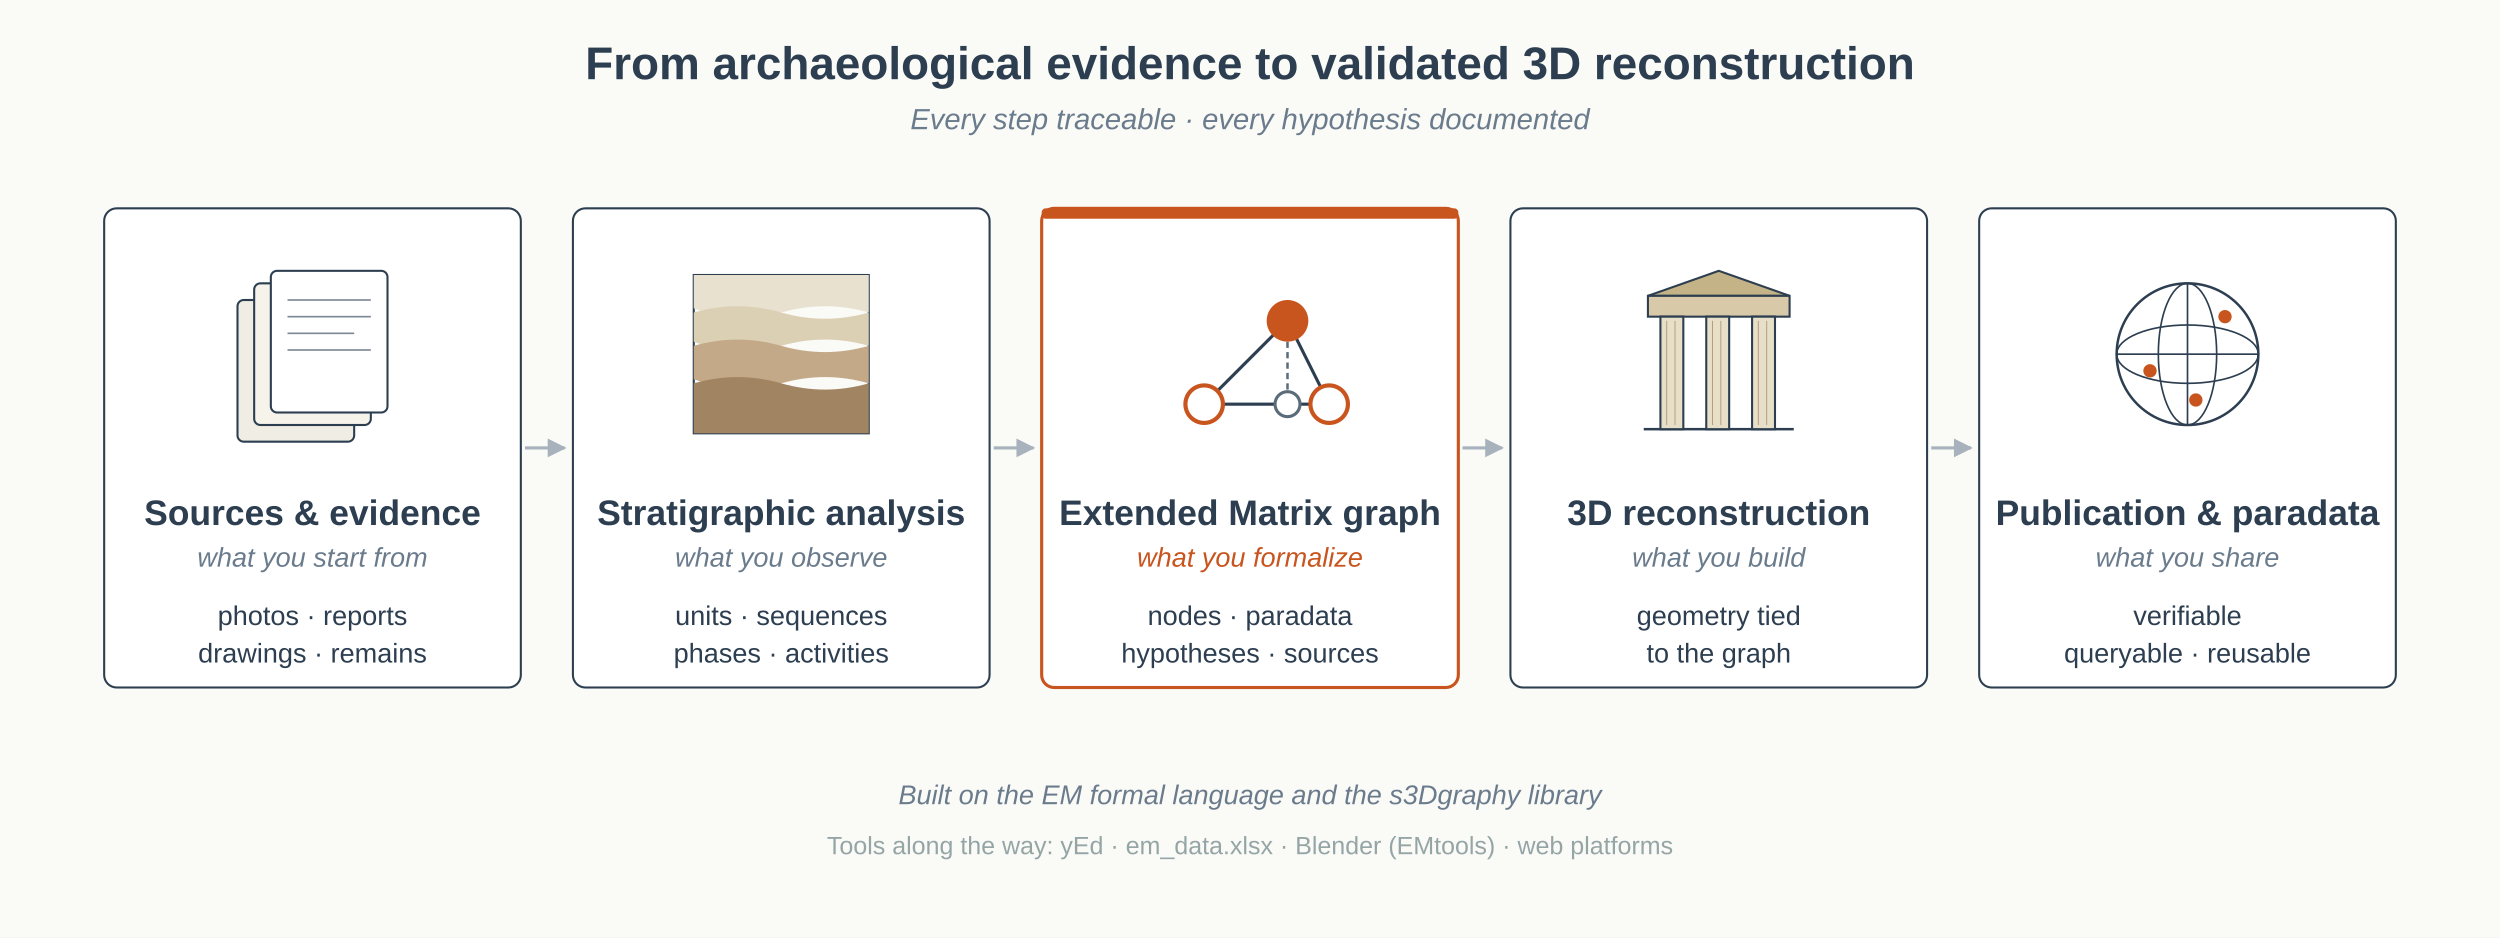
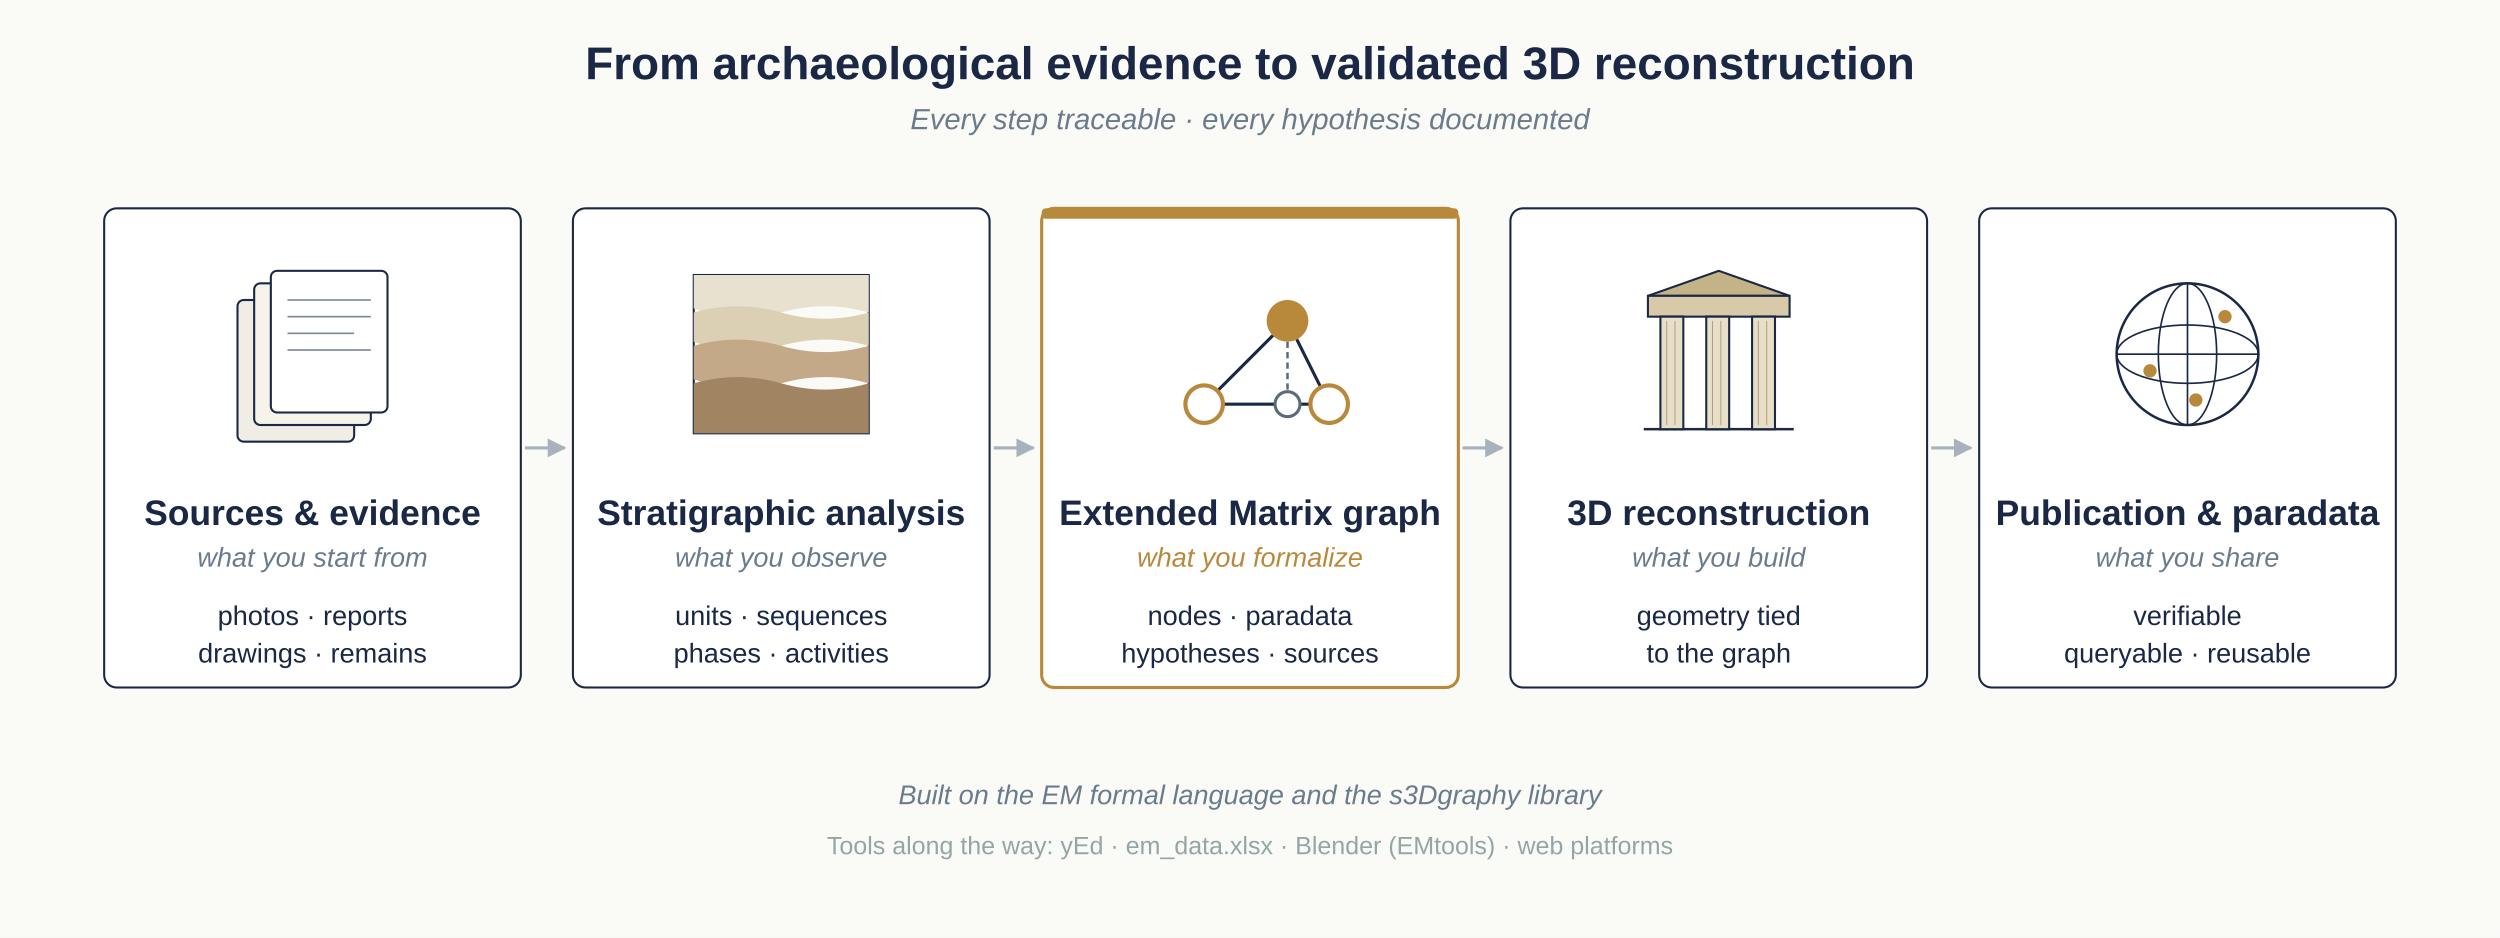
<svg xmlns="http://www.w3.org/2000/svg" viewBox="0 0 1200 450" font-family="-apple-system, 'Segoe UI', 'Helvetica Neue', Arial, sans-serif">
  <rect width="1200" height="450" fill="#fafaf7" />
-   <text x="600" y="38" text-anchor="middle" font-size="22" fill="#2c3e50" font-weight="600">From archaeological evidence to validated 3D reconstruction</text>
+   <text x="600" y="38" text-anchor="middle" font-size="22" fill="#1a2845" font-weight="600">From archaeological evidence to validated 3D reconstruction</text>
  <text x="600" y="62" text-anchor="middle" font-size="14" fill="#6a7b8c" font-style="italic">Every step traceable · every hypothesis documented</text>
  <defs>
    <marker id="arrow" viewBox="0 0 10 10" refX="9" refY="5" markerWidth="6" markerHeight="6" orient="auto">
      <path d="M0,0 L10,5 L0,10 z" fill="#a8b2bc" />
    </marker>
  </defs>
  <g stroke="#a8b2bc" stroke-width="1.5" fill="none">
    <line x1="252" y1="215" x2="271" y2="215" marker-end="url(#arrow)" />
    <line x1="477" y1="215" x2="496" y2="215" marker-end="url(#arrow)" />
    <line x1="702" y1="215" x2="721" y2="215" marker-end="url(#arrow)" />
    <line x1="927" y1="215" x2="946" y2="215" marker-end="url(#arrow)" />
  </g>
  <g transform="translate(50,100)">
-     <rect width="200" height="230" rx="6" fill="#ffffff" stroke="#2c3e50" stroke-width="1" />
+     <rect width="200" height="230" rx="6" fill="#ffffff" stroke="#1a2845" stroke-width="1" />
    <g transform="translate(64,30)">
-       <rect x="0" y="14" width="56" height="68" fill="#f0ede4" stroke="#2c3e50" stroke-width="1" rx="3" />
-       <rect x="8" y="6" width="56" height="68" fill="#f6f3ea" stroke="#2c3e50" stroke-width="1" rx="3" />
-       <rect x="16" y="0" width="56" height="68" fill="#ffffff" stroke="#2c3e50" stroke-width="1" rx="3" />
+       <rect x="0" y="14" width="56" height="68" fill="#f0ede4" stroke="#1a2845" stroke-width="1" rx="3" />
+       <rect x="8" y="6" width="56" height="68" fill="#f6f3ea" stroke="#1a2845" stroke-width="1" rx="3" />
+       <rect x="16" y="0" width="56" height="68" fill="#ffffff" stroke="#1a2845" stroke-width="1" rx="3" />
      <line x1="24" y1="14" x2="64" y2="14" stroke="#7d8a96" stroke-width="0.8" />
      <line x1="24" y1="22" x2="64" y2="22" stroke="#7d8a96" stroke-width="0.8" />
      <line x1="24" y1="30" x2="56" y2="30" stroke="#7d8a96" stroke-width="0.8" />
      <line x1="24" y1="38" x2="64" y2="38" stroke="#7d8a96" stroke-width="0.8" />
    </g>
-     <text x="100" y="152" text-anchor="middle" font-size="17" fill="#2c3e50" font-weight="600">Sources &amp; evidence</text>
+     <text x="100" y="152" text-anchor="middle" font-size="17" fill="#1a2845" font-weight="600">Sources &amp; evidence</text>
    <text x="100" y="172" text-anchor="middle" font-size="13" fill="#6a7b8c" font-style="italic">what you start from</text>
-     <text x="100" y="200" text-anchor="middle" font-size="13" fill="#2c3e50">photos · reports</text>
-     <text x="100" y="218" text-anchor="middle" font-size="13" fill="#2c3e50">drawings · remains</text>
+     <text x="100" y="200" text-anchor="middle" font-size="13" fill="#1a2845">photos · reports</text>
+     <text x="100" y="218" text-anchor="middle" font-size="13" fill="#1a2845">drawings · remains</text>
  </g>
  <g transform="translate(275,100)">
-     <rect width="200" height="230" rx="6" fill="#ffffff" stroke="#2c3e50" stroke-width="1" />
+     <rect width="200" height="230" rx="6" fill="#ffffff" stroke="#1a2845" stroke-width="1" />
    <g transform="translate(58,32)">
-       <rect x="0" y="0" width="84" height="76" fill="#fafaf7" stroke="#2c3e50" stroke-width="1" />
+       <rect x="0" y="0" width="84" height="76" fill="#fafaf7" stroke="#1a2845" stroke-width="1" />
      <path d="M0,0 L84,0 L84,18 Q63,12 42,18 T0,16 Z" fill="#e8e1d0" />
      <path d="M0,18 Q21,12 42,18 T84,18 L84,34 Q63,28 42,34 T0,32 Z" fill="#dcd0b4" />
      <path d="M0,34 Q21,28 42,34 T84,34 L84,52 Q63,46 42,52 T0,50 Z" fill="#c4a988" />
      <path d="M0,52 Q21,46 42,52 T84,52 L84,76 L0,76 Z" fill="#a18563" />
    </g>
-     <text x="100" y="152" text-anchor="middle" font-size="17" fill="#2c3e50" font-weight="600">Stratigraphic analysis</text>
+     <text x="100" y="152" text-anchor="middle" font-size="17" fill="#1a2845" font-weight="600">Stratigraphic analysis</text>
    <text x="100" y="172" text-anchor="middle" font-size="13" fill="#6a7b8c" font-style="italic">what you observe</text>
-     <text x="100" y="200" text-anchor="middle" font-size="13" fill="#2c3e50">units · sequences</text>
-     <text x="100" y="218" text-anchor="middle" font-size="13" fill="#2c3e50">phases · activities</text>
+     <text x="100" y="200" text-anchor="middle" font-size="13" fill="#1a2845">units · sequences</text>
+     <text x="100" y="218" text-anchor="middle" font-size="13" fill="#1a2845">phases · activities</text>
  </g>
  <g transform="translate(500,100)">
-     <rect width="200" height="230" rx="6" fill="#ffffff" stroke="#c8541e" stroke-width="1.5" />
-     <rect width="200" height="5" rx="2" fill="#c8541e" />
+     <rect width="200" height="230" rx="6" fill="#ffffff" stroke="#b8893a" stroke-width="1.5" />
+     <rect width="200" height="5" rx="2" fill="#b8893a" />
    <g transform="translate(58,34)">
-       <line x1="20" y1="60" x2="60" y2="20" stroke="#2c3e50" stroke-width="1.5" />
-       <line x1="60" y1="20" x2="80" y2="60" stroke="#2c3e50" stroke-width="1.5" />
-       <line x1="20" y1="60" x2="80" y2="60" stroke="#2c3e50" stroke-width="1.5" />
+       <line x1="20" y1="60" x2="60" y2="20" stroke="#1a2845" stroke-width="1.5" />
+       <line x1="60" y1="20" x2="80" y2="60" stroke="#1a2845" stroke-width="1.5" />
+       <line x1="20" y1="60" x2="80" y2="60" stroke="#1a2845" stroke-width="1.5" />
      <line x1="60" y1="20" x2="60" y2="60" stroke="#5a6b7a" stroke-width="1.2" stroke-dasharray="3,2" />
-       <circle cx="20" cy="60" r="9" fill="#ffffff" stroke="#c8541e" stroke-width="2" />
-       <circle cx="60" cy="20" r="9" fill="#c8541e" stroke="#c8541e" stroke-width="2" />
-       <circle cx="80" cy="60" r="9" fill="#ffffff" stroke="#c8541e" stroke-width="2" />
+       <circle cx="20" cy="60" r="9" fill="#ffffff" stroke="#b8893a" stroke-width="2" />
+       <circle cx="60" cy="20" r="9" fill="#b8893a" stroke="#b8893a" stroke-width="2" />
+       <circle cx="80" cy="60" r="9" fill="#ffffff" stroke="#b8893a" stroke-width="2" />
      <circle cx="60" cy="60" r="6" fill="#ffffff" stroke="#5a6b7a" stroke-width="1.5" />
    </g>
-     <text x="100" y="152" text-anchor="middle" font-size="17" fill="#2c3e50" font-weight="600">Extended Matrix graph</text>
-     <text x="100" y="172" text-anchor="middle" font-size="13" fill="#c8541e" font-style="italic">what you formalize</text>
-     <text x="100" y="200" text-anchor="middle" font-size="13" fill="#2c3e50">nodes · paradata</text>
-     <text x="100" y="218" text-anchor="middle" font-size="13" fill="#2c3e50">hypotheses · sources</text>
+     <text x="100" y="152" text-anchor="middle" font-size="17" fill="#1a2845" font-weight="600">Extended Matrix graph</text>
+     <text x="100" y="172" text-anchor="middle" font-size="13" fill="#b8893a" font-style="italic">what you formalize</text>
+     <text x="100" y="200" text-anchor="middle" font-size="13" fill="#1a2845">nodes · paradata</text>
+     <text x="100" y="218" text-anchor="middle" font-size="13" fill="#1a2845">hypotheses · sources</text>
  </g>
  <g transform="translate(725,100)">
-     <rect width="200" height="230" rx="6" fill="#ffffff" stroke="#2c3e50" stroke-width="1" />
+     <rect width="200" height="230" rx="6" fill="#ffffff" stroke="#1a2845" stroke-width="1" />
    <g transform="translate(64,28)">
-       <line x1="0" y1="78" x2="72" y2="78" stroke="#2c3e50" stroke-width="1.2" />
-       <polygon points="2,14 70,14 36,2" fill="#c4b387" stroke="#2c3e50" stroke-width="1" />
-       <rect x="2" y="14" width="68" height="10" fill="#d8c9a8" stroke="#2c3e50" stroke-width="1" />
-       <rect x="8" y="24" width="11" height="54" fill="#e8dfc8" stroke="#2c3e50" stroke-width="1" />
-       <rect x="30" y="24" width="11" height="54" fill="#e8dfc8" stroke="#2c3e50" stroke-width="1" />
-       <rect x="52" y="24" width="11" height="54" fill="#e8dfc8" stroke="#2c3e50" stroke-width="1" />
+       <line x1="0" y1="78" x2="72" y2="78" stroke="#1a2845" stroke-width="1.2" />
+       <polygon points="2,14 70,14 36,2" fill="#c4b387" stroke="#1a2845" stroke-width="1" />
+       <rect x="2" y="14" width="68" height="10" fill="#d8c9a8" stroke="#1a2845" stroke-width="1" />
+       <rect x="8" y="24" width="11" height="54" fill="#e8dfc8" stroke="#1a2845" stroke-width="1" />
+       <rect x="30" y="24" width="11" height="54" fill="#e8dfc8" stroke="#1a2845" stroke-width="1" />
+       <rect x="52" y="24" width="11" height="54" fill="#e8dfc8" stroke="#1a2845" stroke-width="1" />
      <line x1="11" y1="26" x2="11" y2="76" stroke="#a18563" stroke-width="0.5" opacity="0.7" />
      <line x1="15" y1="26" x2="15" y2="76" stroke="#a18563" stroke-width="0.5" opacity="0.7" />
      <line x1="33" y1="26" x2="33" y2="76" stroke="#a18563" stroke-width="0.5" opacity="0.7" />
      <line x1="37" y1="26" x2="37" y2="76" stroke="#a18563" stroke-width="0.5" opacity="0.7" />
      <line x1="55" y1="26" x2="55" y2="76" stroke="#a18563" stroke-width="0.5" opacity="0.7" />
      <line x1="59" y1="26" x2="59" y2="76" stroke="#a18563" stroke-width="0.5" opacity="0.7" />
    </g>
-     <text x="100" y="152" text-anchor="middle" font-size="17" fill="#2c3e50" font-weight="600">3D reconstruction</text>
+     <text x="100" y="152" text-anchor="middle" font-size="17" fill="#1a2845" font-weight="600">3D reconstruction</text>
    <text x="100" y="172" text-anchor="middle" font-size="13" fill="#6a7b8c" font-style="italic">what you build</text>
-     <text x="100" y="200" text-anchor="middle" font-size="13" fill="#2c3e50">geometry tied</text>
-     <text x="100" y="218" text-anchor="middle" font-size="13" fill="#2c3e50">to the graph</text>
+     <text x="100" y="200" text-anchor="middle" font-size="13" fill="#1a2845">geometry tied</text>
+     <text x="100" y="218" text-anchor="middle" font-size="13" fill="#1a2845">to the graph</text>
  </g>
  <g transform="translate(950,100)">
-     <rect width="200" height="230" rx="6" fill="#ffffff" stroke="#2c3e50" stroke-width="1" />
+     <rect width="200" height="230" rx="6" fill="#ffffff" stroke="#1a2845" stroke-width="1" />
    <g transform="translate(60,30)">
-       <circle cx="40" cy="40" r="34" fill="#ffffff" stroke="#2c3e50" stroke-width="1.2" />
-       <ellipse cx="40" cy="40" rx="34" ry="14" fill="none" stroke="#2c3e50" stroke-width="0.8" />
-       <ellipse cx="40" cy="40" rx="14" ry="34" fill="none" stroke="#2c3e50" stroke-width="0.8" />
-       <line x1="6" y1="40" x2="74" y2="40" stroke="#2c3e50" stroke-width="0.8" />
-       <line x1="40" y1="6" x2="40" y2="74" stroke="#2c3e50" stroke-width="0.8" />
-       <circle cx="58" cy="22" r="3.2" fill="#c8541e" />
-       <circle cx="22" cy="48" r="3.2" fill="#c8541e" />
-       <circle cx="44" cy="62" r="3.2" fill="#c8541e" />
+       <circle cx="40" cy="40" r="34" fill="#ffffff" stroke="#1a2845" stroke-width="1.2" />
+       <ellipse cx="40" cy="40" rx="34" ry="14" fill="none" stroke="#1a2845" stroke-width="0.8" />
+       <ellipse cx="40" cy="40" rx="14" ry="34" fill="none" stroke="#1a2845" stroke-width="0.8" />
+       <line x1="6" y1="40" x2="74" y2="40" stroke="#1a2845" stroke-width="0.8" />
+       <line x1="40" y1="6" x2="40" y2="74" stroke="#1a2845" stroke-width="0.8" />
+       <circle cx="58" cy="22" r="3.2" fill="#b8893a" />
+       <circle cx="22" cy="48" r="3.2" fill="#b8893a" />
+       <circle cx="44" cy="62" r="3.2" fill="#b8893a" />
    </g>
-     <text x="100" y="152" text-anchor="middle" font-size="17" fill="#2c3e50" font-weight="600">Publication &amp; paradata</text>
+     <text x="100" y="152" text-anchor="middle" font-size="17" fill="#1a2845" font-weight="600">Publication &amp; paradata</text>
    <text x="100" y="172" text-anchor="middle" font-size="13" fill="#6a7b8c" font-style="italic">what you share</text>
-     <text x="100" y="200" text-anchor="middle" font-size="13" fill="#2c3e50">verifiable</text>
-     <text x="100" y="218" text-anchor="middle" font-size="13" fill="#2c3e50">queryable · reusable</text>
+     <text x="100" y="200" text-anchor="middle" font-size="13" fill="#1a2845">verifiable</text>
+     <text x="100" y="218" text-anchor="middle" font-size="13" fill="#1a2845">queryable · reusable</text>
  </g>
  <text x="600" y="386" text-anchor="middle" font-size="13" fill="#6a7b8c" font-style="italic">Built on the EM formal language and the s3Dgraphy library</text>
  <text x="600" y="410" text-anchor="middle" font-size="12" fill="#95a5a6">Tools along the way: yEd · em_data.xlsx · Blender (EMtools) · web platforms</text>
</svg>
